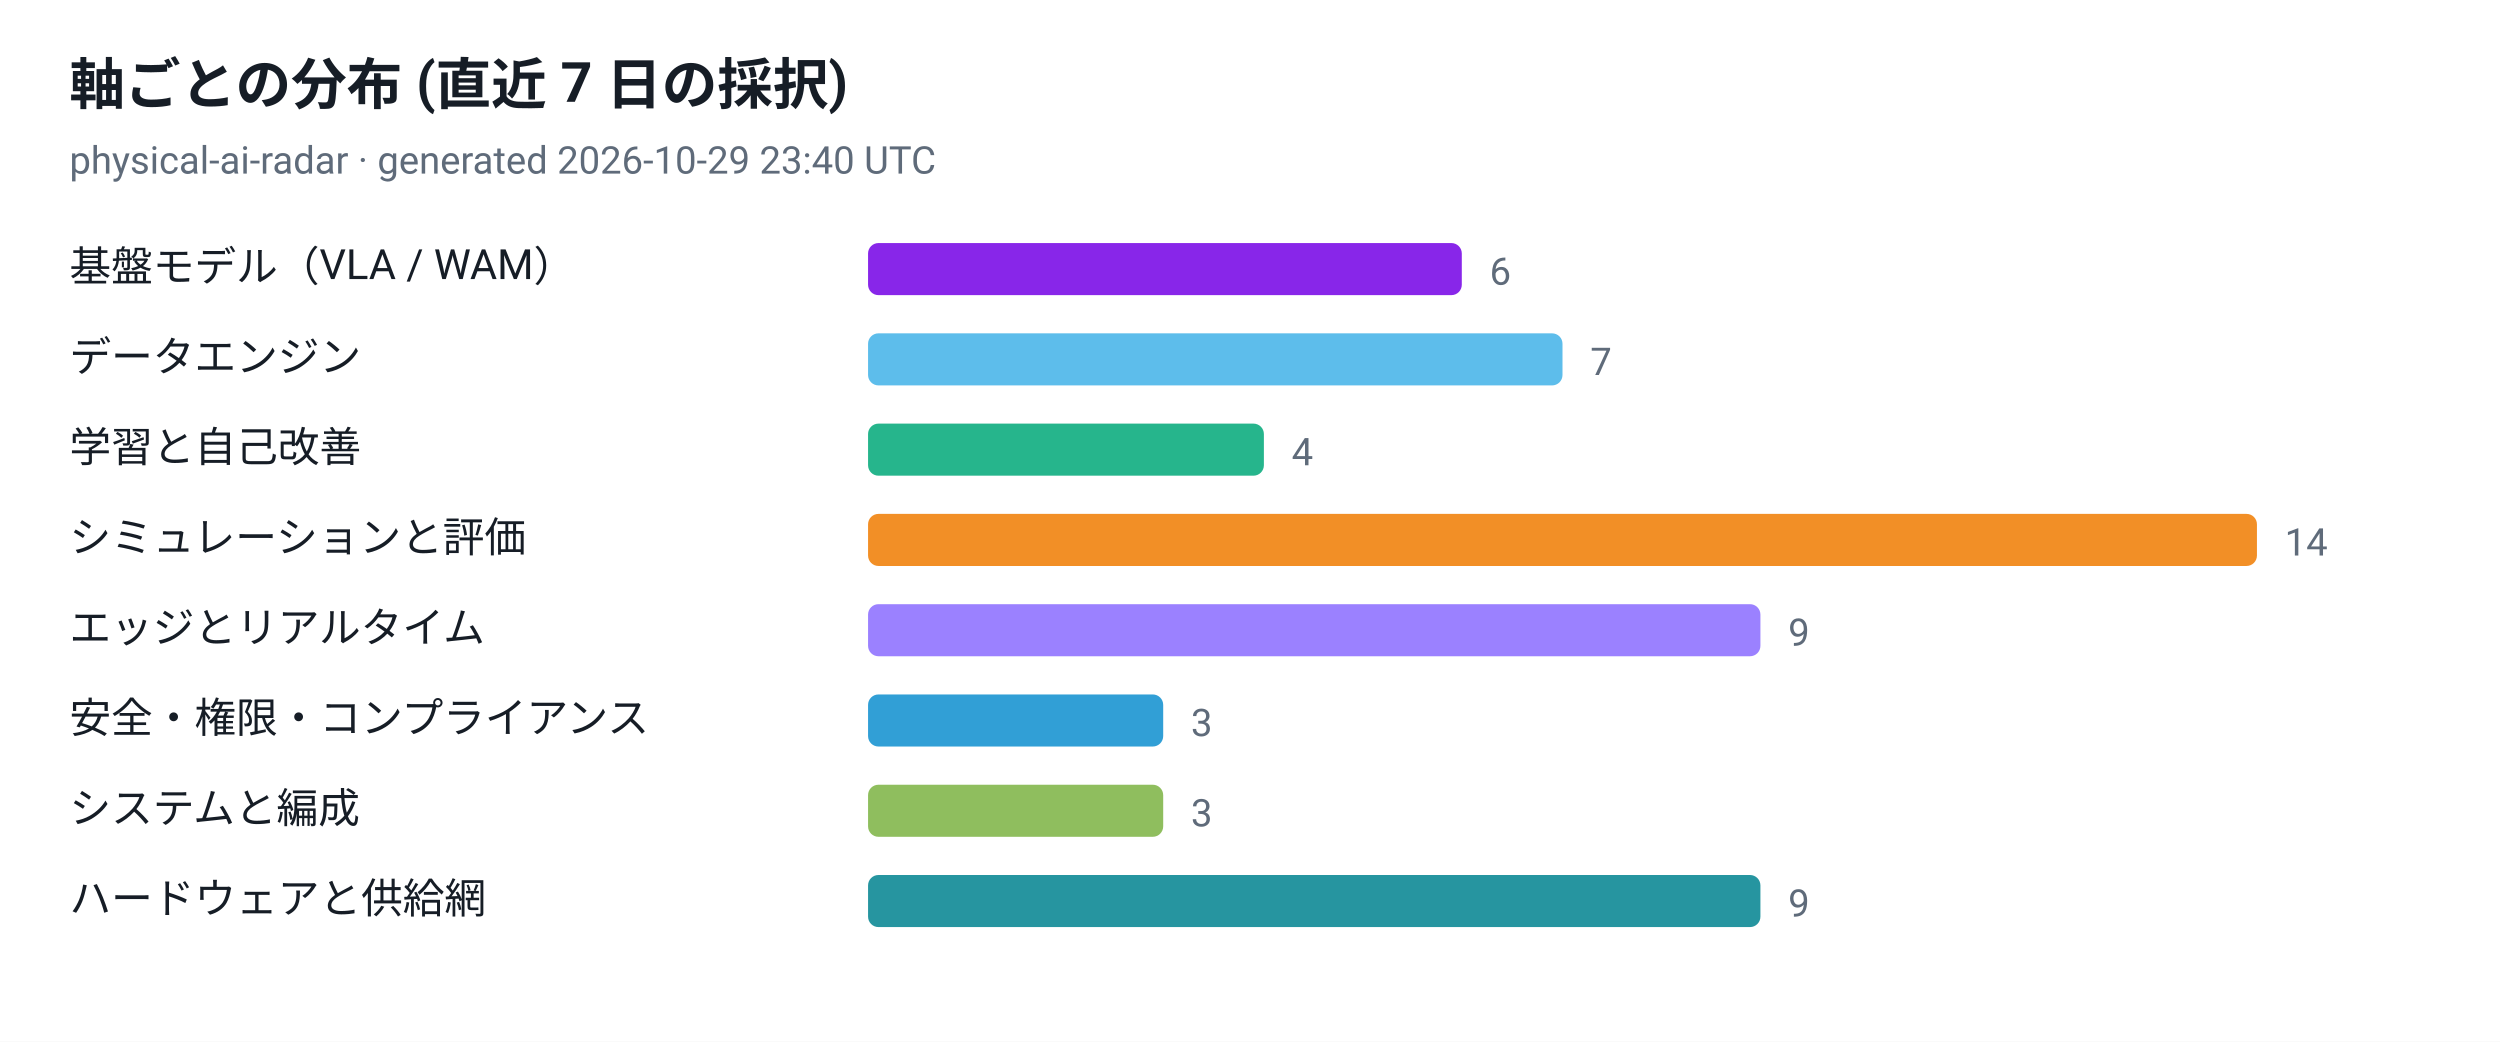
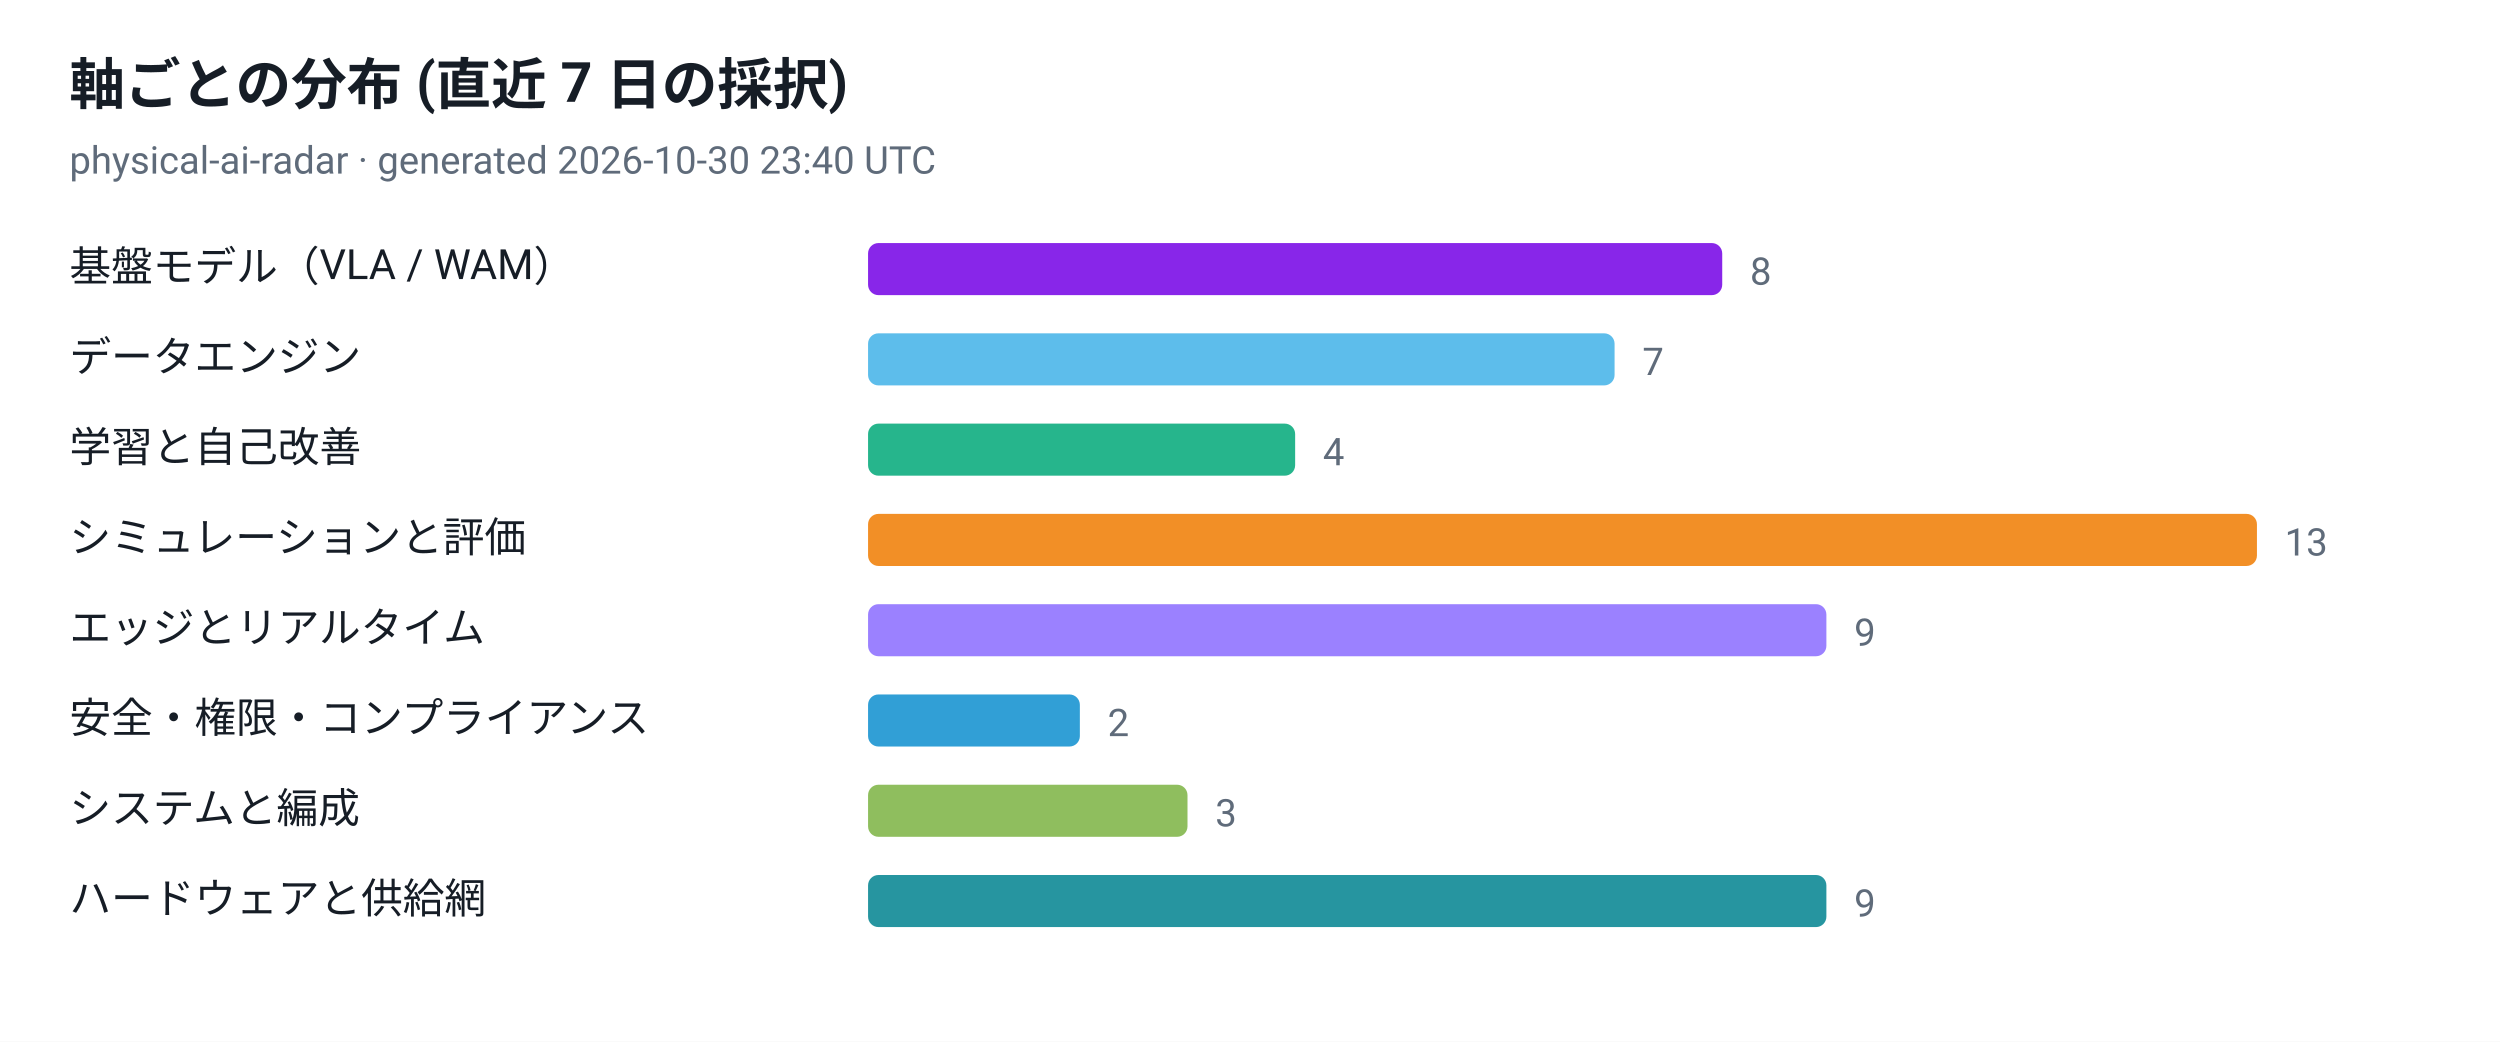
<svg xmlns="http://www.w3.org/2000/svg" viewBox="0 0 720 300" width="720" height="300" role="img" aria-label="軸ごとの分布 (直近 7 日の採択)">
  <style>
  .plate { fill: #ffffff }
  .ink { fill: #161d26 }
  .muted { fill: #5f6b7a }
  .grid { stroke: #e3e9ef }
  @media (prefers-color-scheme: dark) {
    .plate { fill: #0d1117 }
    .ink { fill: #e6edf3 }
    .muted { fill: #8b949e }
    .grid { stroke: #30363d }
  }
</style>
  <rect class="plate" width="720" height="300" />
  <text x="20" y="30" font-family="ui-sans-serif, -apple-system, 'Segoe UI', Roboto, Helvetica, Arial, sans-serif" font-size="16" font-weight="700" class="ink">軸ごとの分布 (直近 7 日の採択)</text>
-   <text x="20" y="50" font-family="ui-sans-serif, -apple-system, 'Segoe UI', Roboto, Helvetica, Arial, sans-serif" font-size="11" class="muted">physical-ai-radar · generated 2026-10-29 23:40 UTC</text>
+   <text x="20" y="50" font-family="ui-sans-serif, -apple-system, 'Segoe UI', Roboto, Helvetica, Arial, sans-serif" font-size="11" class="muted">physical-ai-radar · generated 2026-10-30 23:40 UTC</text>
  <text x="20" y="81" font-family="ui-sans-serif, -apple-system, 'Segoe UI', Roboto, Helvetica, Arial, sans-serif" font-size="12" class="ink">基盤モデル（VLA / WAM）</text>
-   <rect x="250" y="70" width="171" height="15" rx="3" fill="#7300e5" fill-opacity="0.85" />
-   <text x="429" y="82" font-family="ui-sans-serif, -apple-system, 'Segoe UI', Roboto, Helvetica, Arial, sans-serif" font-size="11" class="muted">6</text>
+   <rect x="250" y="70" width="246" height="15" rx="3" fill="#7300e5" fill-opacity="0.85" />
+   <text x="504" y="82" font-family="ui-sans-serif, -apple-system, 'Segoe UI', Roboto, Helvetica, Arial, sans-serif" font-size="11" class="muted">8</text>
  <text x="20" y="107" font-family="ui-sans-serif, -apple-system, 'Segoe UI', Roboto, Helvetica, Arial, sans-serif" font-size="12" class="ink">データエンジン</text>
-   <rect x="250" y="96" width="200" height="15" rx="3" fill="#41b1e8" fill-opacity="0.85" />
-   <text x="458" y="108" font-family="ui-sans-serif, -apple-system, 'Segoe UI', Roboto, Helvetica, Arial, sans-serif" font-size="11" class="muted">7</text>
+   <rect x="250" y="96" width="215" height="15" rx="3" fill="#41b1e8" fill-opacity="0.85" />
+   <text x="473" y="108" font-family="ui-sans-serif, -apple-system, 'Segoe UI', Roboto, Helvetica, Arial, sans-serif" font-size="11" class="muted">7</text>
  <text x="20" y="133" font-family="ui-sans-serif, -apple-system, 'Segoe UI', Roboto, Helvetica, Arial, sans-serif" font-size="12" class="ink">学習と自己改善</text>
-   <rect x="250" y="122" width="114" height="15" rx="3" fill="#00a878" fill-opacity="0.85" />
-   <text x="372" y="134" font-family="ui-sans-serif, -apple-system, 'Segoe UI', Roboto, Helvetica, Arial, sans-serif" font-size="11" class="muted">4</text>
+   <rect x="250" y="122" width="123" height="15" rx="3" fill="#00a878" fill-opacity="0.85" />
+   <text x="381" y="134" font-family="ui-sans-serif, -apple-system, 'Segoe UI', Roboto, Helvetica, Arial, sans-serif" font-size="11" class="muted">4</text>
  <text x="20" y="159" font-family="ui-sans-serif, -apple-system, 'Segoe UI', Roboto, Helvetica, Arial, sans-serif" font-size="12" class="ink">シミュレーションと評価</text>
  <rect x="250" y="148" width="400" height="15" rx="3" fill="#f07c00" fill-opacity="0.85" />
-   <text x="658" y="160" font-family="ui-sans-serif, -apple-system, 'Segoe UI', Roboto, Helvetica, Arial, sans-serif" font-size="11" class="muted">14</text>
+   <text x="658" y="160" font-family="ui-sans-serif, -apple-system, 'Segoe UI', Roboto, Helvetica, Arial, sans-serif" font-size="11" class="muted">13</text>
  <text x="20" y="185" font-family="ui-sans-serif, -apple-system, 'Segoe UI', Roboto, Helvetica, Arial, sans-serif" font-size="12" class="ink">エッジとリアルタイム</text>
-   <rect x="250" y="174" width="257" height="15" rx="3" fill="#8a6bff" fill-opacity="0.85" />
-   <text x="515" y="186" font-family="ui-sans-serif, -apple-system, 'Segoe UI', Roboto, Helvetica, Arial, sans-serif" font-size="11" class="muted">9</text>
+   <rect x="250" y="174" width="276" height="15" rx="3" fill="#8a6bff" fill-opacity="0.85" />
+   <text x="534" y="186" font-family="ui-sans-serif, -apple-system, 'Segoe UI', Roboto, Helvetica, Arial, sans-serif" font-size="11" class="muted">9</text>
  <text x="20" y="211" font-family="ui-sans-serif, -apple-system, 'Segoe UI', Roboto, Helvetica, Arial, sans-serif" font-size="12" class="ink">安全・権限・コンプライアンス</text>
-   <rect x="250" y="200" width="85" height="15" rx="3" fill="#0d8ecf" fill-opacity="0.85" />
-   <text x="343" y="212" font-family="ui-sans-serif, -apple-system, 'Segoe UI', Roboto, Helvetica, Arial, sans-serif" font-size="11" class="muted">3</text>
+   <rect x="250" y="200" width="61" height="15" rx="3" fill="#0d8ecf" fill-opacity="0.85" />
+   <text x="319" y="212" font-family="ui-sans-serif, -apple-system, 'Segoe UI', Roboto, Helvetica, Arial, sans-serif" font-size="11" class="muted">2</text>
  <text x="20" y="237" font-family="ui-sans-serif, -apple-system, 'Segoe UI', Roboto, Helvetica, Arial, sans-serif" font-size="12" class="ink">システムと編成</text>
-   <rect x="250" y="226" width="85" height="15" rx="3" fill="#7cb342" fill-opacity="0.85" />
-   <text x="343" y="238" font-family="ui-sans-serif, -apple-system, 'Segoe UI', Roboto, Helvetica, Arial, sans-serif" font-size="11" class="muted">3</text>
+   <rect x="250" y="226" width="92" height="15" rx="3" fill="#7cb342" fill-opacity="0.85" />
+   <text x="350" y="238" font-family="ui-sans-serif, -apple-system, 'Segoe UI', Roboto, Helvetica, Arial, sans-serif" font-size="11" class="muted">3</text>
  <text x="20" y="263" font-family="ui-sans-serif, -apple-system, 'Segoe UI', Roboto, Helvetica, Arial, sans-serif" font-size="12" class="ink">ハードウェアと供給網</text>
-   <rect x="250" y="252" width="257" height="15" rx="3" fill="#00838f" fill-opacity="0.85" />
-   <text x="515" y="264" font-family="ui-sans-serif, -apple-system, 'Segoe UI', Roboto, Helvetica, Arial, sans-serif" font-size="11" class="muted">9</text>
+   <rect x="250" y="252" width="276" height="15" rx="3" fill="#00838f" fill-opacity="0.85" />
+   <text x="534" y="264" font-family="ui-sans-serif, -apple-system, 'Segoe UI', Roboto, Helvetica, Arial, sans-serif" font-size="11" class="muted">9</text>
</svg>
